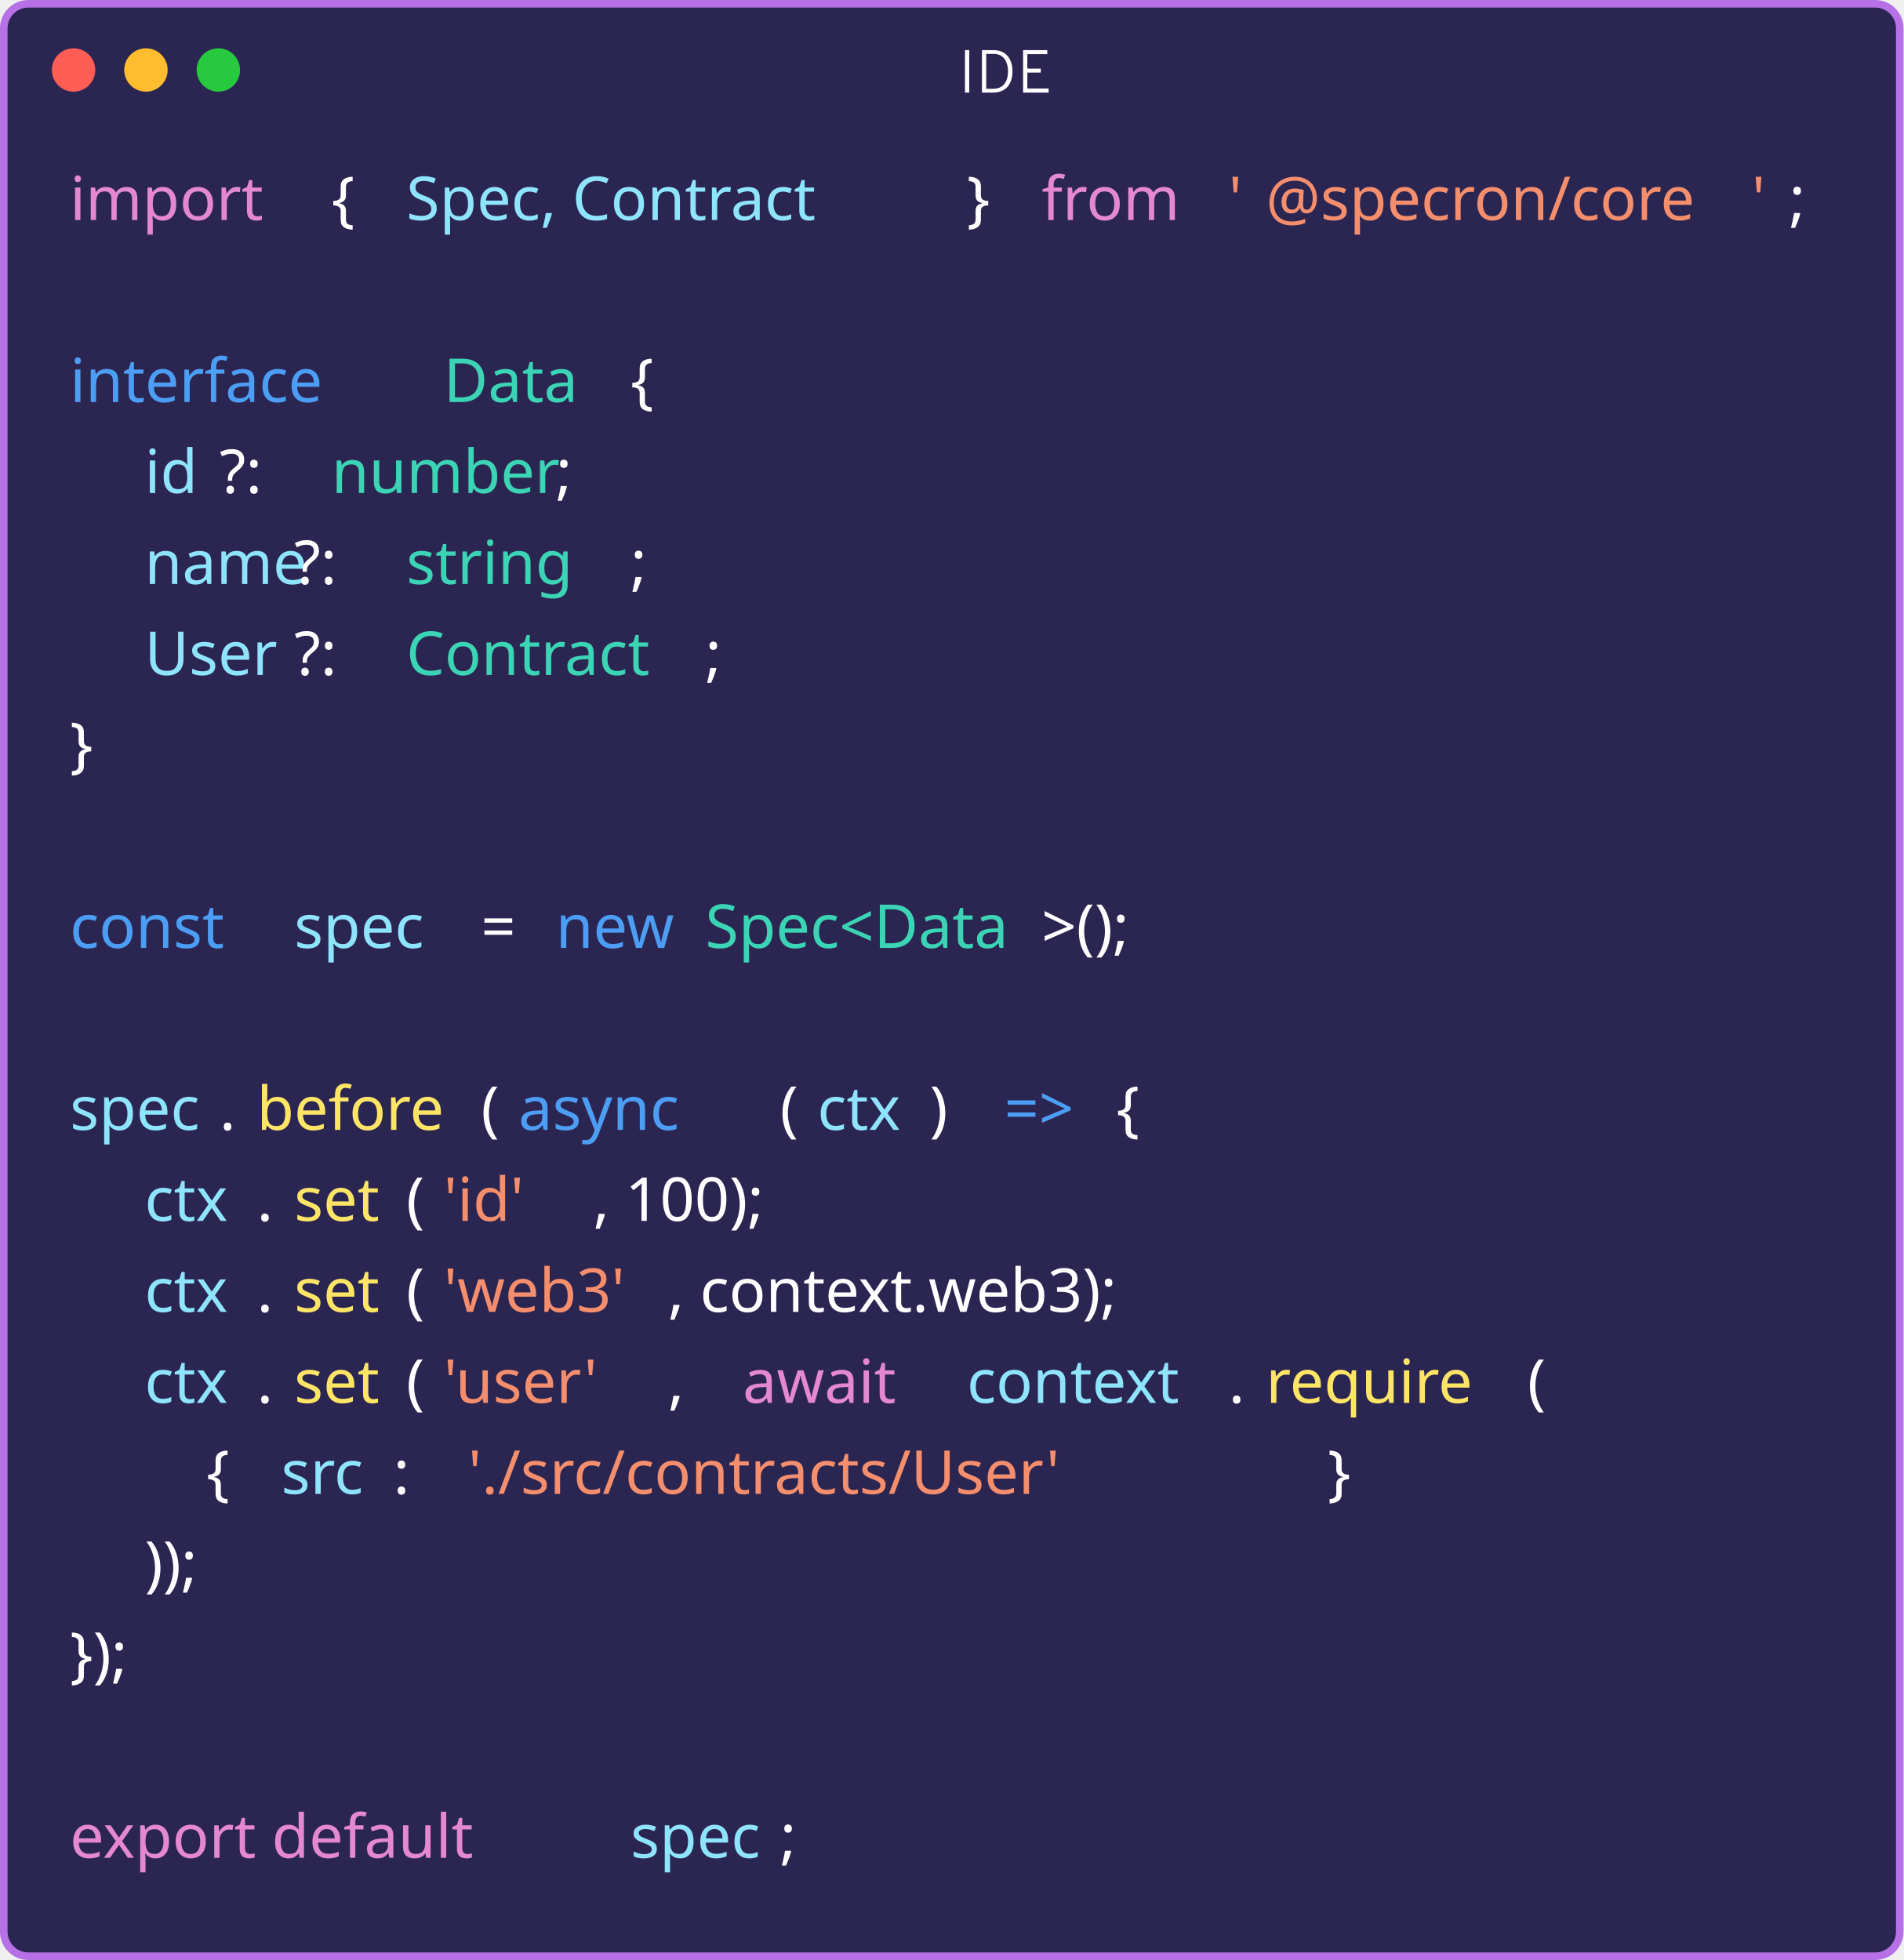
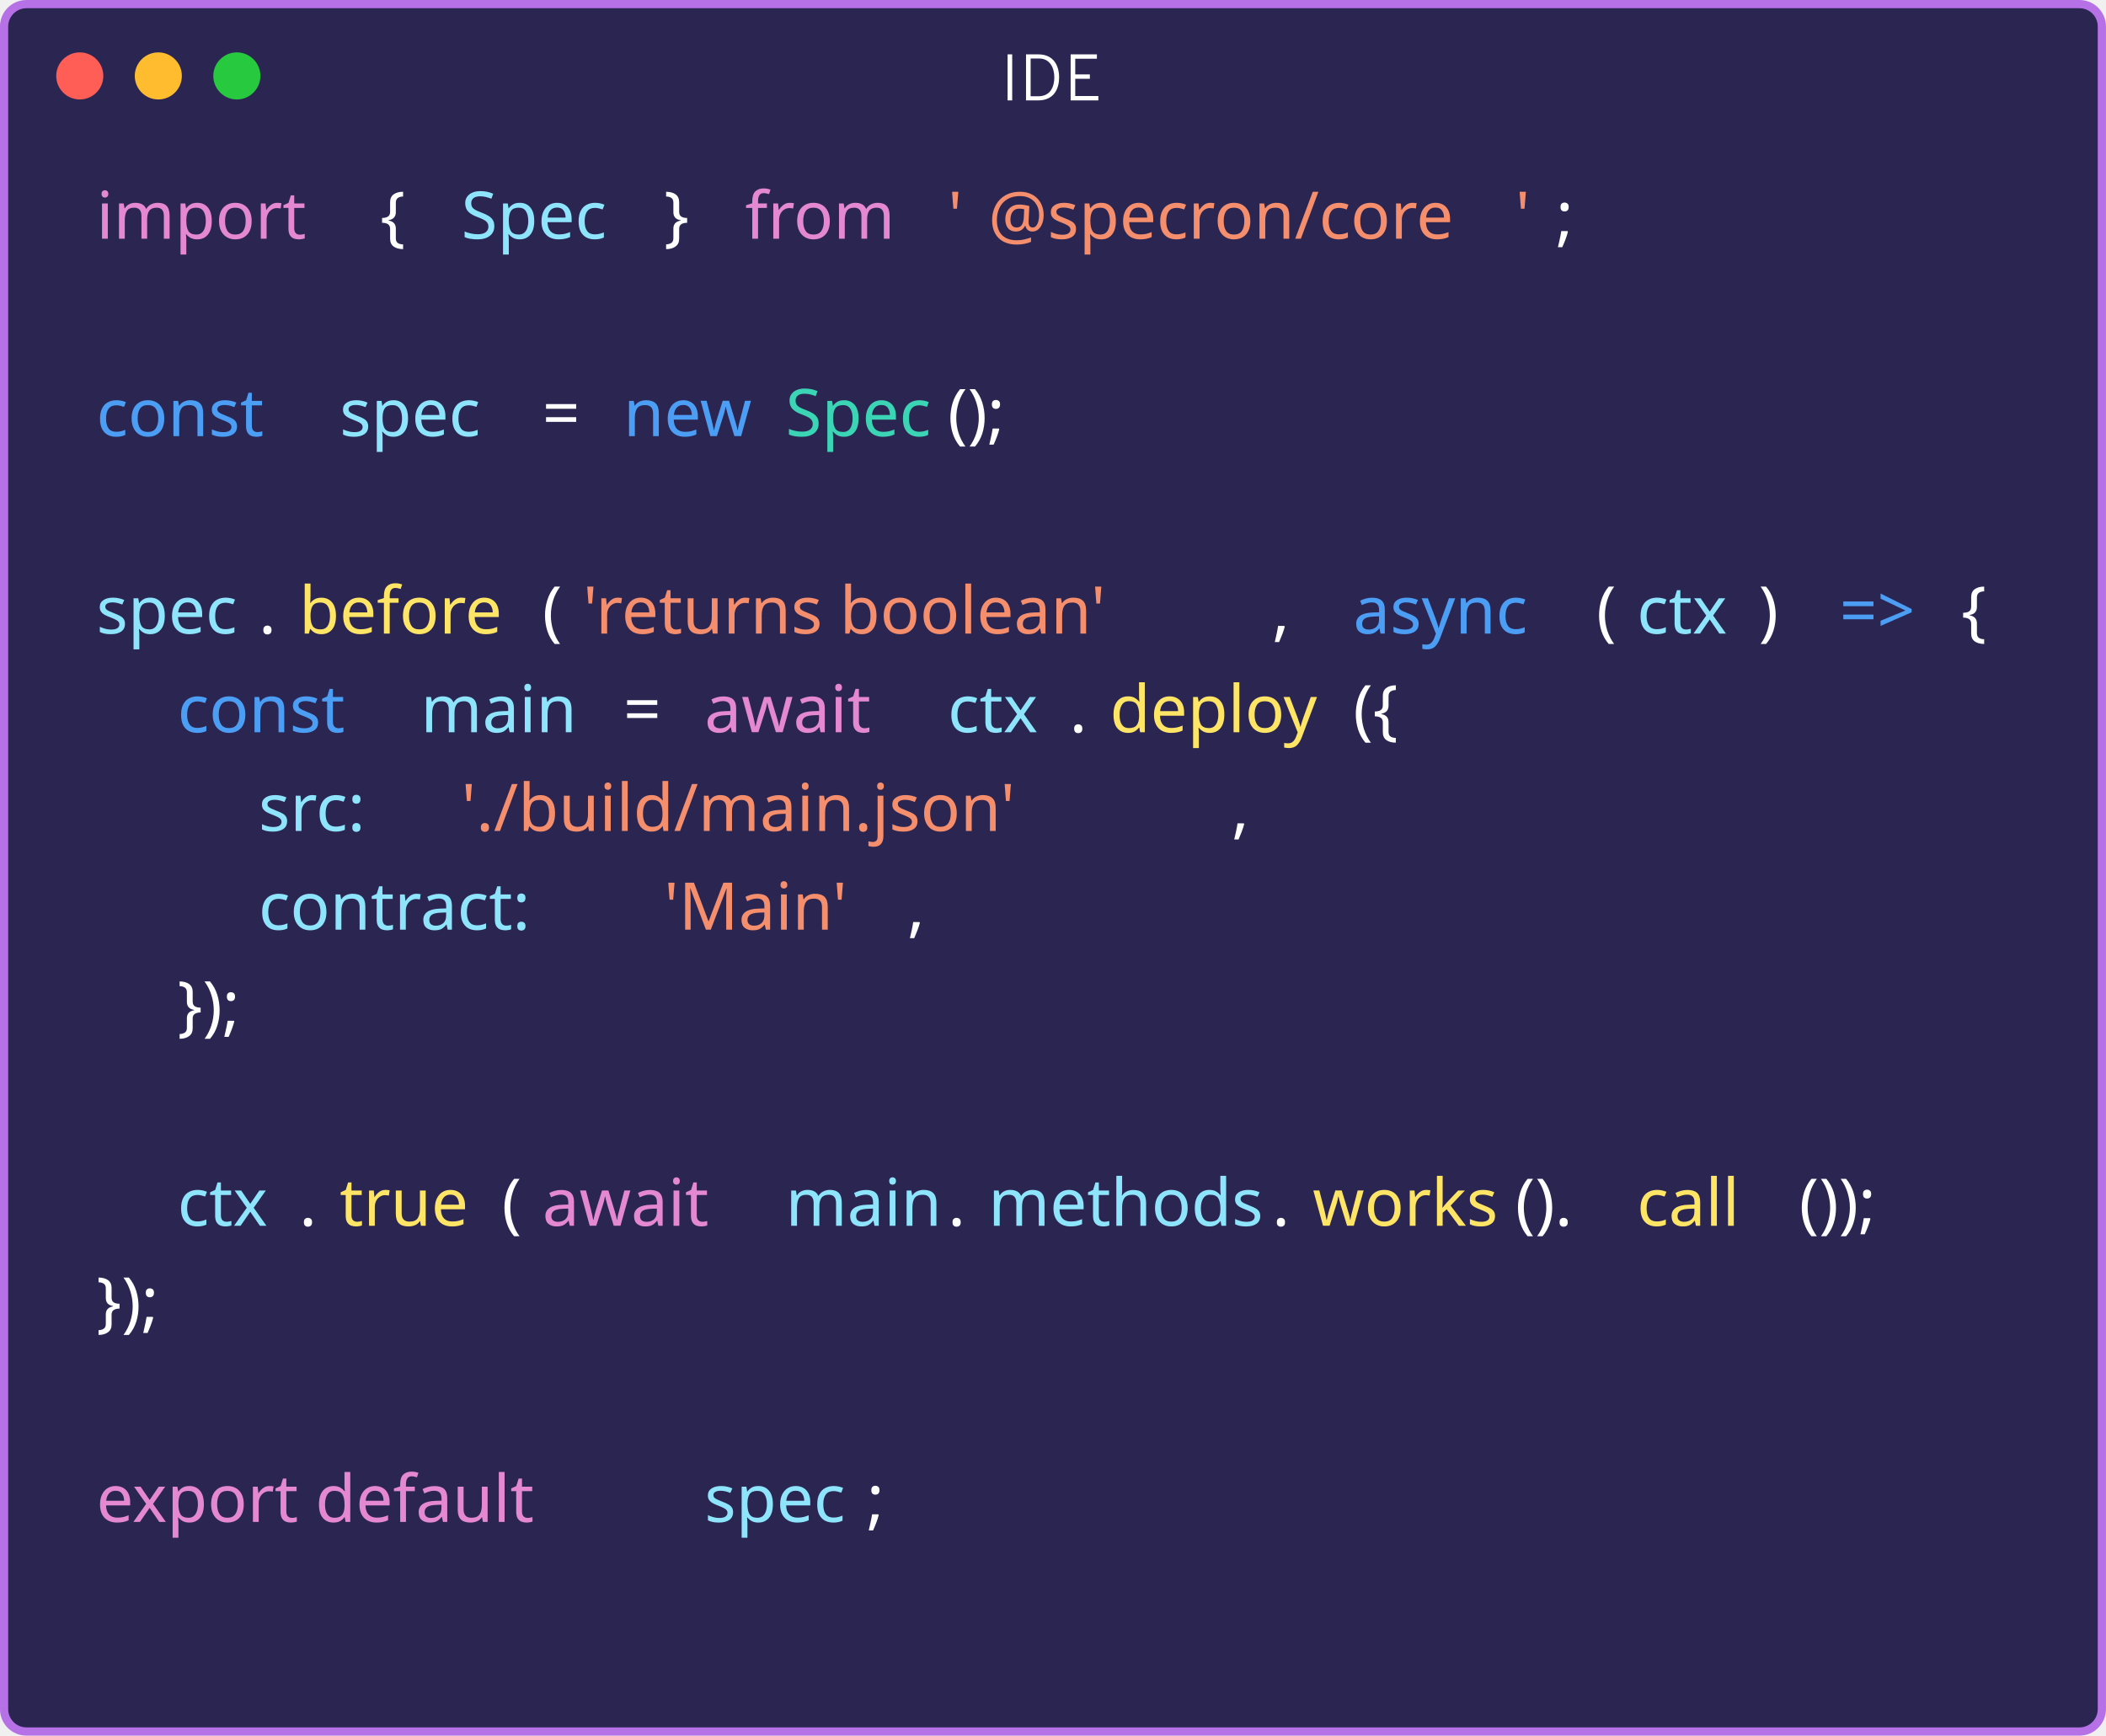
- <svg xmlns="http://www.w3.org/2000/svg" viewBox="0 0 502 517" fill-rule="evenodd" clip-rule="evenodd" stroke-linecap="round" stroke-linejoin="round" stroke-miterlimit="1.5">
-   <path d="M500.993 7.473c0-3.572-2.9-6.473-6.473-6.473H7.466A6.477 6.477 0 0 0 .993 7.473v502.054A6.477 6.477 0 0 0 7.466 516H494.52a6.476 6.476 0 0 0 6.473-6.473V7.473z" fill="#2b2552" stroke="#b671e7" stroke-width="2" />
+ <svg xmlns="http://www.w3.org/2000/svg" viewBox="0 0 512 422" fill-rule="evenodd" clip-rule="evenodd" stroke-linecap="round" stroke-linejoin="round" stroke-miterlimit="1.5">
+   <path d="M510.993 6.437A5.44 5.44 0 0 0 505.556 1H6.43A5.44 5.44 0 0 0 .993 6.437v409.126A5.44 5.44 0 0 0 6.43 421h499.126a5.44 5.44 0 0 0 5.437-5.437V6.437z" fill="#2b2552" stroke="#b671e7" stroke-width="2" />
  <circle cx="19.396" cy="18.459" r="5.724" fill="#fe5e56" />
  <circle cx="38.489" cy="18.459" r="5.724" fill="#febc2e" />
  <circle cx="57.581" cy="18.459" r="5.724" fill="#27c93f" />
  <g fill="#fff" fill-rule="nonzero">
-     <path d="M254.475 13.215h1.12v11.2h-1.12zM258.955 13.215v11.2h2.912c4.032 0 5.136-3.024 5.136-5.6 0-2.768-1.28-5.6-5.072-5.6h-2.976zm2.992 10.192h-1.872v-9.184h2.048c2.656 0 3.712 2.272 3.712 4.592 0 2.176-.88 4.592-3.888 4.592zM269.803 24.415h6.736v-1.072h-5.616v-4.192h3.552v-1.056h-3.552v-3.808h5.264v-1.072h-6.384v11.2z" />
+     <path d="M244.961 13.215h1.12v11.2h-1.12zM249.441 13.215v11.2h2.912c4.032 0 5.136-3.024 5.136-5.6 0-2.768-1.28-5.6-5.072-5.6h-2.976zm2.992 10.192h-1.872v-9.184h2.048c2.656 0 3.712 2.272 3.712 4.592 0 2.176-.88 4.592-3.888 4.592zM260.289 24.415h6.736v-1.072h-5.616v-4.192h3.552v-1.056h-3.552v-3.808h5.264v-1.072h-6.384v11.2z" />
  </g>
-   <g font-family="'OverpassMono-Regular','Overpass Mono'" font-size="16">
-     <text x="831.004" y="469.585" fill="#e488d2" transform="translate(-812.561 -411.542)">
+   <g font-family="'Overpass Mono'" font-size="16">
+     <text x="831.004" y="469.585" fill="#e488d2" transform="translate(-807.561 -411.542)">
            import
        </text>
-     <text x="899.996" y="469.585" fill="#fff" transform="translate(-812.561 -411.542)">
+     <text x="899.996" y="469.585" fill="#fff" transform="translate(-807.561 -411.542)">
            {
        </text>
-     <text x="919.708" y="469.585" fill="#8ee4fb" transform="translate(-812.561 -411.542)">
-             Spec, Contract
+     <text x="919.708" y="469.585" fill="#8ee4fb" transform="translate(-807.561 -411.542)">
+             Spec
        </text>
-     <text x="1067.55" y="469.585" fill="#fff" transform="translate(-812.561 -411.542)">
+     <text x="968.988" y="469.585" fill="#fff" transform="translate(-807.561 -411.542)">
            }
        </text>
-     <text x="1087.26" y="469.585" fill="#e488d2" transform="translate(-812.561 -411.542)">
+     <text x="988.7" y="469.585" fill="#e488d2" transform="translate(-807.561 -411.542)">
            from
        </text>
-     <text x="1136.54" y="469.585" fill="#f48e6c" transform="translate(-812.561 -411.542)">
+     <text x="1037.98" y="469.585" fill="#f48e6c" transform="translate(-807.561 -411.542)">
            '
        </text>
-     <text x="1146.4" y="469.585" fill="#f48e6c" transform="translate(-812.561 -411.542)">
+     <text x="1047.84" y="469.585" fill="#f48e6c" transform="translate(-807.561 -411.542)">
            @specron/core
        </text>
-     <text x="1274.52" y="469.585" fill="#f48e6c" transform="translate(-812.561 -411.542)">
+     <text x="1175.96" y="469.585" fill="#f48e6c" transform="translate(-807.561 -411.542)">
            '
        </text>
-     <text x="1284.38" y="469.585" fill="#fff" transform="translate(-812.561 -411.542)">
+     <text x="1185.82" y="469.585" fill="#fff" transform="translate(-807.561 -411.542)">
            ;
        </text>
-     <text x="831.004" y="517.585" fill="#4c9ef5" transform="translate(-812.561 -411.542)">
-             interface
+     <text x="831.004" y="517.585" fill="#4c9ef5" transform="translate(-807.561 -411.542)">
+             const
        </text>
-     <text x="929.564" y="517.585" fill="#3bd4b5" transform="translate(-812.561 -411.542)">
-             Data
+     <text x="890.14" y="517.585" fill="#8ee4fb" transform="translate(-807.561 -411.542)">
+             spec
        </text>
-     <text x="978.844" y="517.585" fill="#fff" transform="translate(-812.561 -411.542)">
+     <text x="939.42" y="517.585" fill="#fff" transform="translate(-807.561 -411.542)">
+             =
+         </text>
+     <text x="959.132" y="517.585" fill="#4c9ef5" transform="translate(-807.561 -411.542)">
+             new
+         </text>
+     <text x="998.556" y="517.585" fill="#3bd4b5" transform="translate(-807.561 -411.542)">
+             Spec
+         </text>
+     <text x="1037.98" y="517.585" fill="#fff" transform="translate(-807.561 -411.542)">
+             ();
+         </text>
+     <text x="831.004" y="565.585" fill="#8ee4fb" transform="translate(-807.561 -411.542)">
+             spec
+         </text>
+     <text x="870.428" y="565.585" fill="#fff" transform="translate(-807.561 -411.542)">
+             .
+         </text>
+     <text x="880.284" y="565.585" fill="#ffe566" transform="translate(-807.561 -411.542)">
+             before
+         </text>
+     <text x="939.42" y="565.585" fill="#fff" transform="translate(-807.561 -411.542)">
+             (
+         </text>
+     <text x="949.276" y="565.585" fill="#f48e6c" transform="translate(-807.561 -411.542)">
+             'returns boolean'
+         </text>
+     <text x="1116.83" y="565.585" fill="#fff" transform="translate(-807.561 -411.542)">
+             ,
+         </text>
+     <text x="1136.54" y="565.585" fill="#4c9ef5" transform="translate(-807.561 -411.542)">
+             async
+         </text>
+     <text x="1195.68" y="565.585" fill="#fff" transform="translate(-807.561 -411.542)">
+             (
+         </text>
+     <text x="1205.53" y="565.585" fill="#8ee4fb" transform="translate(-807.561 -411.542)">
+             ctx
+         </text>
+     <text x="1235.1" y="565.585" fill="#fff" transform="translate(-807.561 -411.542)">
+             )
+         </text>
+     <text x="1254.81" y="565.585" fill="#4c9ef5" transform="translate(-807.561 -411.542)">
+             =&gt;
+         </text>
+     <text x="1284.38" y="565.585" fill="#fff" transform="translate(-807.561 -411.542)">
            {
        </text>
-     <text x="850.716" y="541.585" fill="#8ee4fb" transform="translate(-812.561 -411.542)">
-             id
-         </text>
-     <text x="870.428" y="541.585" fill="#fff" transform="translate(-812.561 -411.542)">
-             ?:
-         </text>
-     <text x="899.996" y="541.585" fill="#3bd4b5" transform="translate(-812.561 -411.542)">
-             number
-         </text>
-     <text x="959.132" y="541.585" fill="#fff" transform="translate(-812.561 -411.542)">
-             ;
-         </text>
-     <text x="850.716" y="565.585" fill="#8ee4fb" transform="translate(-812.561 -411.542)">
-             name
-         </text>
-     <text x="890.14" y="565.585" fill="#fff" transform="translate(-812.561 -411.542)">
-             ?:
-         </text>
-     <text x="919.708" y="565.585" fill="#3bd4b5" transform="translate(-812.561 -411.542)">
-             string
-         </text>
-     <text x="978.844" y="565.585" fill="#fff" transform="translate(-812.561 -411.542)">
-             ;
-         </text>
-     <text x="850.716" y="589.585" fill="#8ee4fb" transform="translate(-812.561 -411.542)">
-             User
-         </text>
-     <text x="890.14" y="589.585" fill="#fff" transform="translate(-812.561 -411.542)">
-             ?:
-         </text>
-     <text x="919.708" y="589.585" fill="#3bd4b5" transform="translate(-812.561 -411.542)">
-             Contract
-         </text>
-     <text x="998.556" y="589.585" fill="#fff" transform="translate(-812.561 -411.542)">
-             ;
-         </text>
-     <text x="831.004" y="613.585" fill="#fff" transform="translate(-812.561 -411.542)">
-             }
-         </text>
-     <text x="831.004" y="661.585" fill="#4c9ef5" transform="translate(-812.561 -411.542)">
+     <text x="850.716" y="589.585" fill="#4c9ef5" transform="translate(-807.561 -411.542)">
            const
        </text>
-     <text x="890.14" y="661.585" fill="#8ee4fb" transform="translate(-812.561 -411.542)">
+     <text x="909.852" y="589.585" fill="#8ee4fb" transform="translate(-807.561 -411.542)">
+             main
+         </text>
+     <text x="959.132" y="589.585" fill="#fff" transform="translate(-807.561 -411.542)">
+             =
+         </text>
+     <text x="978.844" y="589.585" fill="#e488d2" transform="translate(-807.561 -411.542)">
+             await
+         </text>
+     <text x="1037.98" y="589.585" fill="#8ee4fb" transform="translate(-807.561 -411.542)">
+             ctx
+         </text>
+     <text x="1067.55" y="589.585" fill="#fff" transform="translate(-807.561 -411.542)">
+             .
+         </text>
+     <text x="1077.4" y="589.585" fill="#ffe566" transform="translate(-807.561 -411.542)">
+             deploy
+         </text>
+     <text x="1136.54" y="589.585" fill="#fff" transform="translate(-807.561 -411.542)">
+             ({
+         </text>
+     <text x="870.428" y="613.585" fill="#8ee4fb" transform="translate(-807.561 -411.542)">
+             src:
+         </text>
+     <text x="919.708" y="613.585" fill="#f48e6c" transform="translate(-807.561 -411.542)">
+             './build/main.json'
+         </text>
+     <text x="1106.97" y="613.585" fill="#fff" transform="translate(-807.561 -411.542)">
+             ,
+         </text>
+     <text x="870.428" y="637.585" fill="#8ee4fb" transform="translate(-807.561 -411.542)">
+             contract:
+         </text>
+     <text x="968.988" y="637.585" fill="#f48e6c" transform="translate(-807.561 -411.542)">
+             'Main'
+         </text>
+     <text x="1028.12" y="637.585" fill="#fff" transform="translate(-807.561 -411.542)">
+             ,
+         </text>
+     <text x="850.716" y="661.585" fill="#fff" transform="translate(-807.561 -411.542)">
+             });
+         </text>
+     <text x="850.716" y="709.585" fill="#8ee4fb" transform="translate(-807.561 -411.542)">
+             ctx
+         </text>
+     <text x="880.284" y="709.585" fill="#fff" transform="translate(-807.561 -411.542)">
+             .
+         </text>
+     <text x="890.14" y="709.585" fill="#ffe566" transform="translate(-807.561 -411.542)">
+             true
+         </text>
+     <text x="929.564" y="709.585" fill="#fff" transform="translate(-807.561 -411.542)">
+             (
+         </text>
+     <text x="939.42" y="709.585" fill="#e488d2" transform="translate(-807.561 -411.542)">
+             await
+         </text>
+     <text x="998.556" y="709.585" fill="#8ee4fb" transform="translate(-807.561 -411.542)">
+             main
+         </text>
+     <text x="1037.98" y="709.585" fill="#fff" transform="translate(-807.561 -411.542)">
+             .
+         </text>
+     <text x="1047.84" y="709.585" fill="#8ee4fb" transform="translate(-807.561 -411.542)">
+             methods
+         </text>
+     <text x="1116.83" y="709.585" fill="#fff" transform="translate(-807.561 -411.542)">
+             .
+         </text>
+     <text x="1126.68" y="709.585" fill="#ffe566" transform="translate(-807.561 -411.542)">
+             works
+         </text>
+     <text x="1175.96" y="709.585" fill="#fff" transform="translate(-807.561 -411.542)">
+             ().
+         </text>
+     <text x="1205.53" y="709.585" fill="#ffe566" transform="translate(-807.561 -411.542)">
+             call
+         </text>
+     <text x="1244.96" y="709.585" fill="#fff" transform="translate(-807.561 -411.542)">
+             ());
+         </text>
+     <text x="831.004" y="733.585" fill="#fff" transform="translate(-807.561 -411.542)">
+             });
+         </text>
+     <text x="831.004" y="781.585" fill="#e488d2" transform="translate(-807.561 -411.542)">
+             export default
+         </text>
+     <text x="978.844" y="781.585" fill="#8ee4fb" transform="translate(-807.561 -411.542)">
            spec
        </text>
-     <text x="939.42" y="661.585" fill="#fff" transform="translate(-812.561 -411.542)">
-             =
-         </text>
-     <text x="959.132" y="661.585" fill="#4c9ef5" transform="translate(-812.561 -411.542)">
-             new
-         </text>
-     <text x="998.556" y="661.585" fill="#3bd4b5" transform="translate(-812.561 -411.542)">
-             Spec&lt;Data
-         </text>
-     <text x="1087.26" y="661.585" fill="#fff" transform="translate(-812.561 -411.542)">
-             &gt;();
-         </text>
-     <text x="831.004" y="709.585" fill="#8ee4fb" transform="translate(-812.561 -411.542)">
-             spec
-         </text>
-     <text x="870.428" y="709.585" fill="#fff" transform="translate(-812.561 -411.542)">
-             .
-         </text>
-     <text x="880.284" y="709.585" fill="#ffe566" transform="translate(-812.561 -411.542)">
-             before
-         </text>
-     <text x="939.42" y="709.585" fill="#fff" transform="translate(-812.561 -411.542)">
-             (
-         </text>
-     <text x="949.276" y="709.585" fill="#4c9ef5" transform="translate(-812.561 -411.542)">
-             async
-         </text>
-     <text x="1018.27" y="709.585" fill="#fff" transform="translate(-812.561 -411.542)">
-             (
-         </text>
-     <text x="1028.12" y="709.585" fill="#8ee4fb" transform="translate(-812.561 -411.542)">
-             ctx
-         </text>
-     <text x="1057.69" y="709.585" fill="#fff" transform="translate(-812.561 -411.542)">
-             )
-         </text>
-     <text x="1077.4" y="709.585" fill="#4c9ef5" transform="translate(-812.561 -411.542)">
-             =&gt;
-         </text>
-     <text x="1106.97" y="709.585" fill="#fff" transform="translate(-812.561 -411.542)">
-             {
-         </text>
-     <text x="850.716" y="733.585" fill="#8ee4fb" transform="translate(-812.561 -411.542)">
-             ctx
-         </text>
-     <text x="880.284" y="733.585" fill="#fff" transform="translate(-812.561 -411.542)">
-             .
-         </text>
-     <text x="890.14" y="733.585" fill="#ffe566" transform="translate(-812.561 -411.542)">
-             set
-         </text>
-     <text x="919.708" y="733.585" fill="#fff" transform="translate(-812.561 -411.542)">
-             (
-         </text>
-     <text x="929.564" y="733.585" fill="#f48e6c" transform="translate(-812.561 -411.542)">
-             'id'
-         </text>
-     <text x="968.988" y="733.585" fill="#fff" transform="translate(-812.561 -411.542)">
-             , 100);
-         </text>
-     <text x="850.716" y="757.585" fill="#8ee4fb" transform="translate(-812.561 -411.542)">
-             ctx
-         </text>
-     <text x="880.284" y="757.585" fill="#fff" transform="translate(-812.561 -411.542)">
-             .
-         </text>
-     <text x="890.14" y="757.585" fill="#ffe566" transform="translate(-812.561 -411.542)">
-             set
-         </text>
-     <text x="919.708" y="757.585" fill="#fff" transform="translate(-812.561 -411.542)">
-             (
-         </text>
-     <text x="929.564" y="757.585" fill="#f48e6c" transform="translate(-812.561 -411.542)">
-             'web3'
-         </text>
-     <text x="988.7" y="757.585" fill="#fff" transform="translate(-812.561 -411.542)">
-             , context.web3);
-         </text>
-     <text x="850.716" y="781.585" fill="#8ee4fb" transform="translate(-812.561 -411.542)">
-             ctx
-         </text>
-     <text x="880.284" y="781.585" fill="#fff" transform="translate(-812.561 -411.542)">
-             .
-         </text>
-     <text x="890.14" y="781.585" fill="#ffe566" transform="translate(-812.561 -411.542)">
-             set
-         </text>
-     <text x="919.708" y="781.585" fill="#fff" transform="translate(-812.561 -411.542)">
-             (
-         </text>
-     <text x="929.564" y="781.585" fill="#f48e6c" transform="translate(-812.561 -411.542)">
-             'user'
-         </text>
-     <text x="988.7" y="781.585" fill="#fff" transform="translate(-812.561 -411.542)">
-             ,
-         </text>
-     <text x="1008.41" y="781.585" fill="#e488d2" transform="translate(-812.561 -411.542)">
-             await
-         </text>
-     <text x="1067.55" y="781.585" fill="#8ee4fb" transform="translate(-812.561 -411.542)">
-             context
-         </text>
-     <text x="1136.54" y="781.585" fill="#fff" transform="translate(-812.561 -411.542)">
-             .
-         </text>
-     <text x="1146.4" y="781.585" fill="#ffe566" transform="translate(-812.561 -411.542)">
-             require
-         </text>
-     <text x="1215.39" y="781.585" fill="#fff" transform="translate(-812.561 -411.542)">
-             (
-         </text>
-     <text x="867.004" y="805.585" fill="#fff" transform="translate(-812.561 -411.542)">
-       <tspan x="867.004" y="805.585">{</tspan>
-     </text>
-     <text x="886.716" y="805.585" fill="#8ee4fb" transform="translate(-812.561 -411.542)">
-             src
-         </text>
-     <text x="916.284" y="805.585" fill="#fff" transform="translate(-812.561 -411.542)">
-             :
-         </text>
-     <text x="935.996" y="805.585" fill="#f48e6c" transform="translate(-812.561 -411.542)">
-             './src/contracts/User'
-         </text>
-     <text x="1162.68" y="805.585" fill="#fff" transform="translate(-812.561 -411.542)">
-             }
-         </text>
-     <text x="850.716" y="829.585" fill="#fff" transform="translate(-812.561 -411.542)">
-             ));
-         </text>
-     <text x="831.004" y="853.585" fill="#fff" transform="translate(-812.561 -411.542)">
-             });
-         </text>
-     <text x="831.004" y="901.585" fill="#e488d2" transform="translate(-812.561 -411.542)">
-             export default
-         </text>
-     <text x="978.844" y="901.585" fill="#8ee4fb" transform="translate(-812.561 -411.542)">
-             spec
-         </text>
-     <text x="1018.27" y="901.585" fill="#fff" transform="translate(-812.561 -411.542)">
+     <text x="1018.27" y="781.585" fill="#fff" transform="translate(-807.561 -411.542)">
            ;
        </text>
  </g>
</svg>
